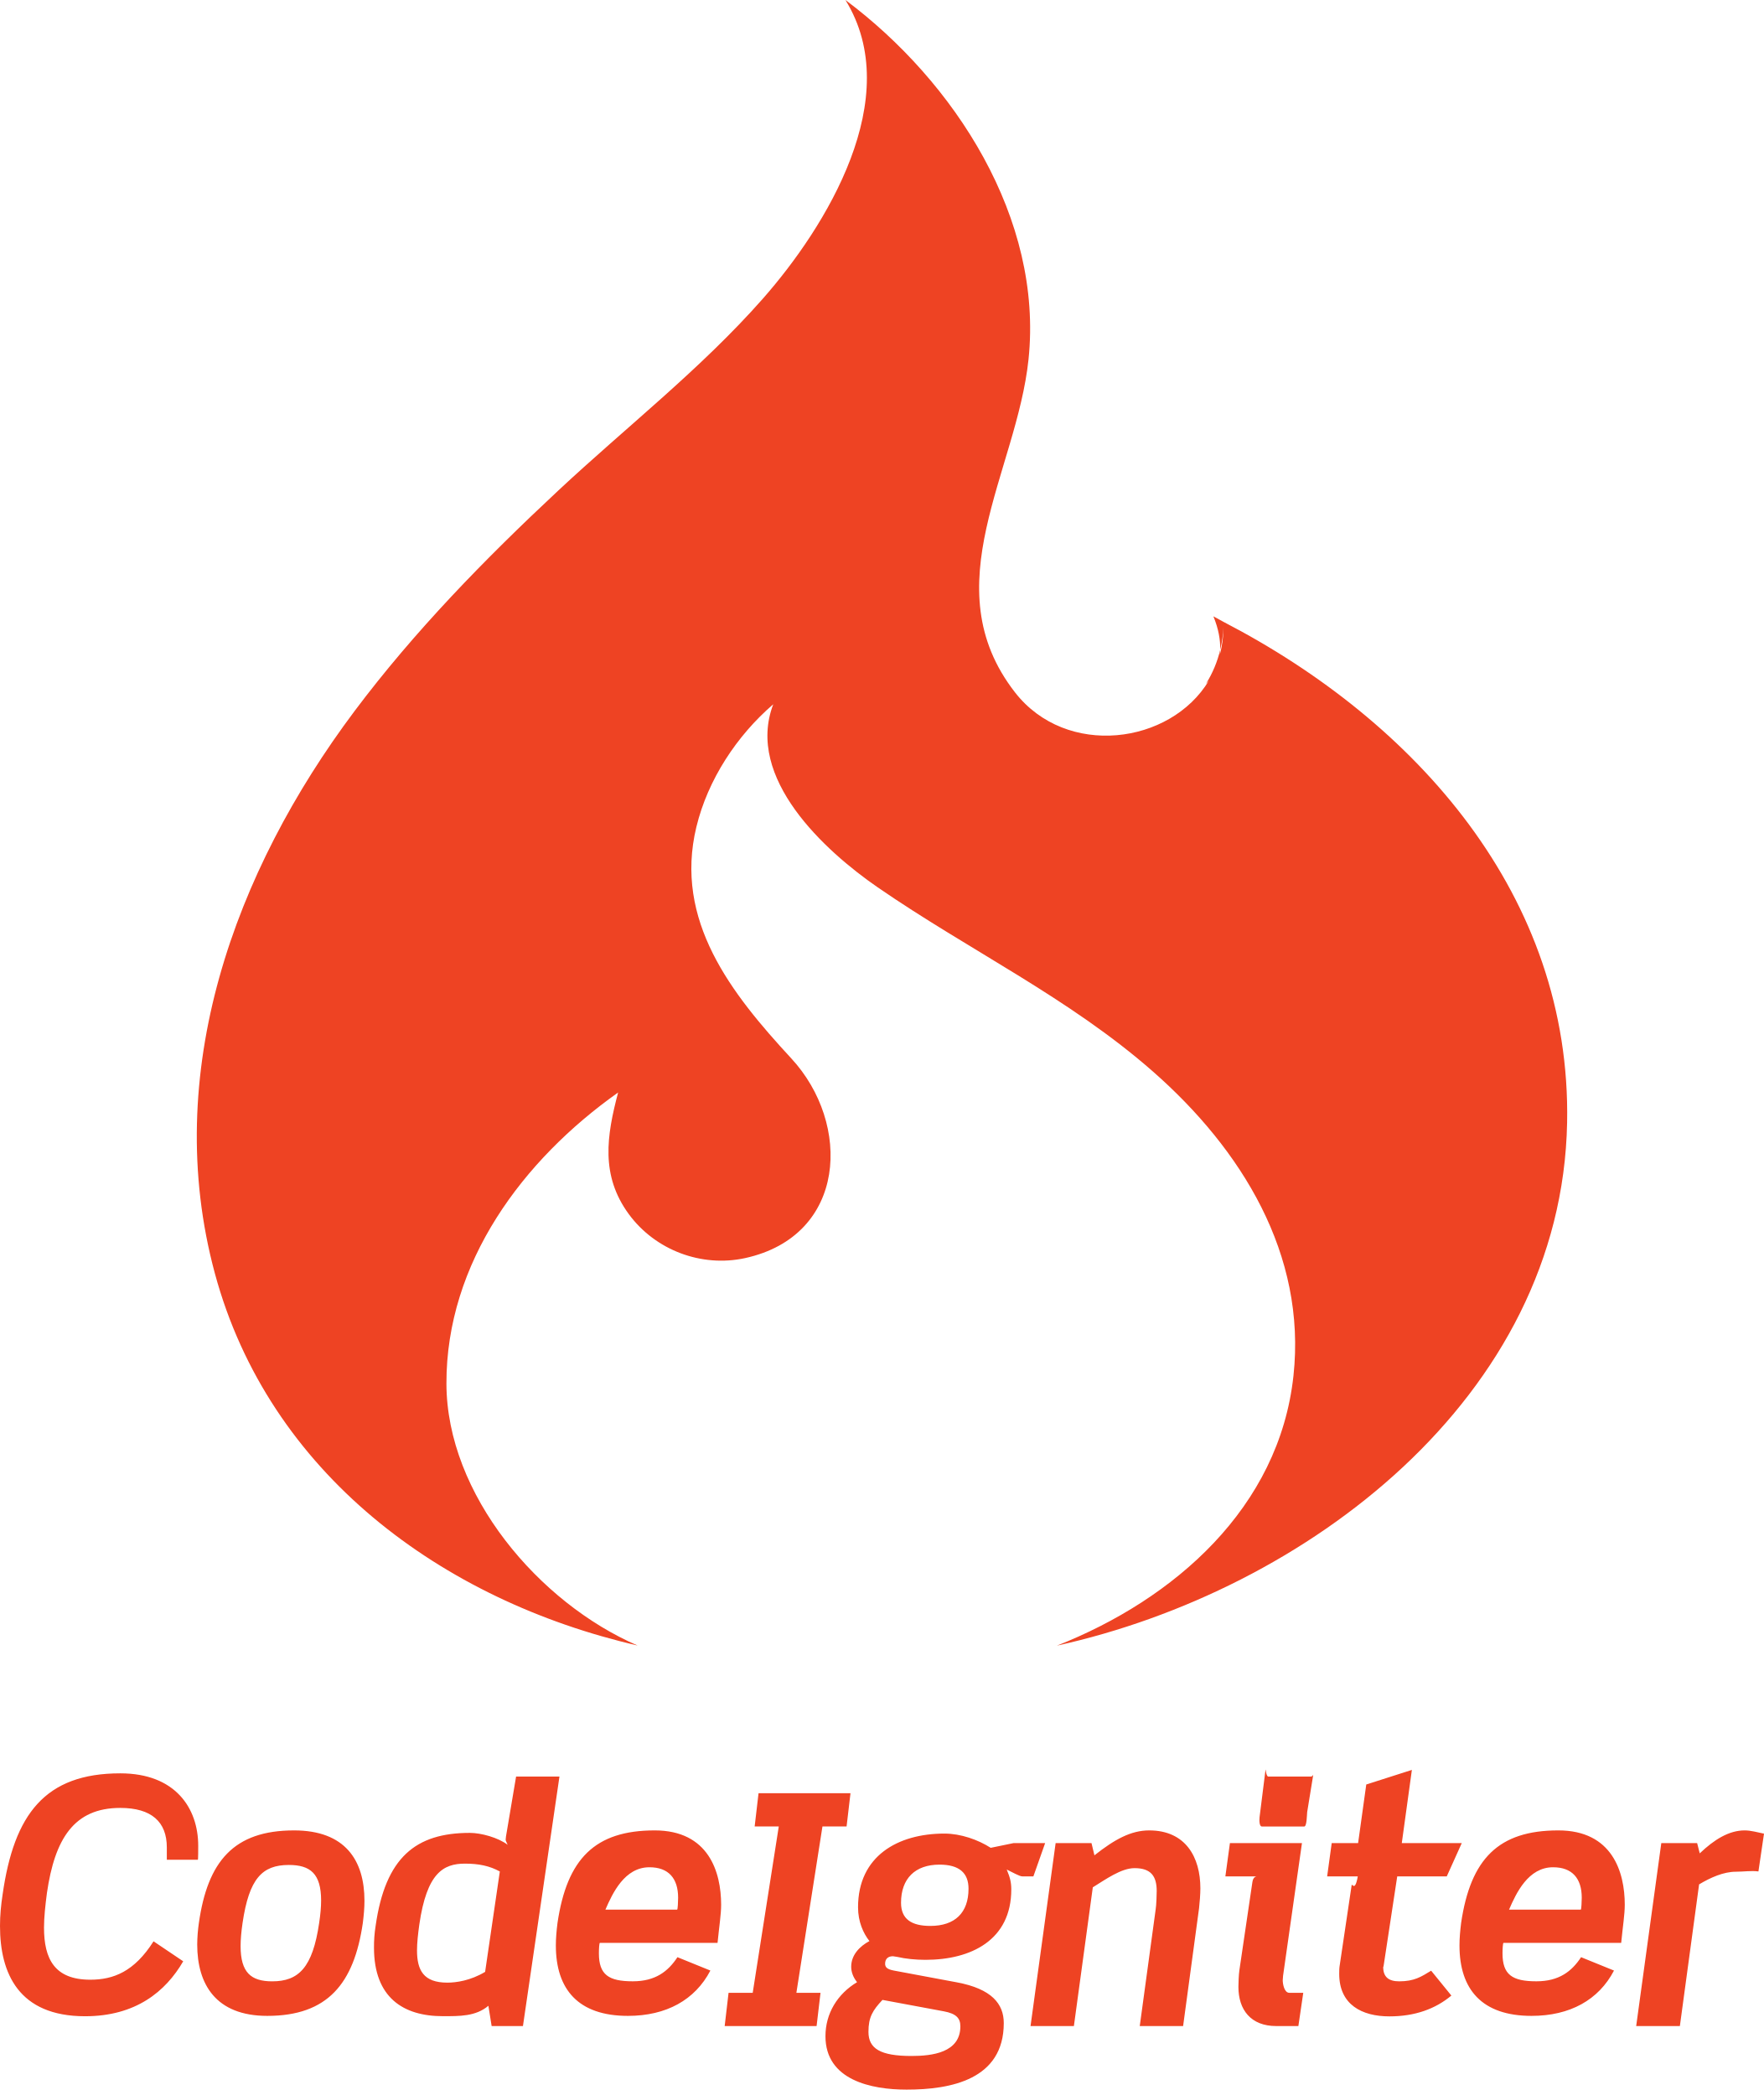
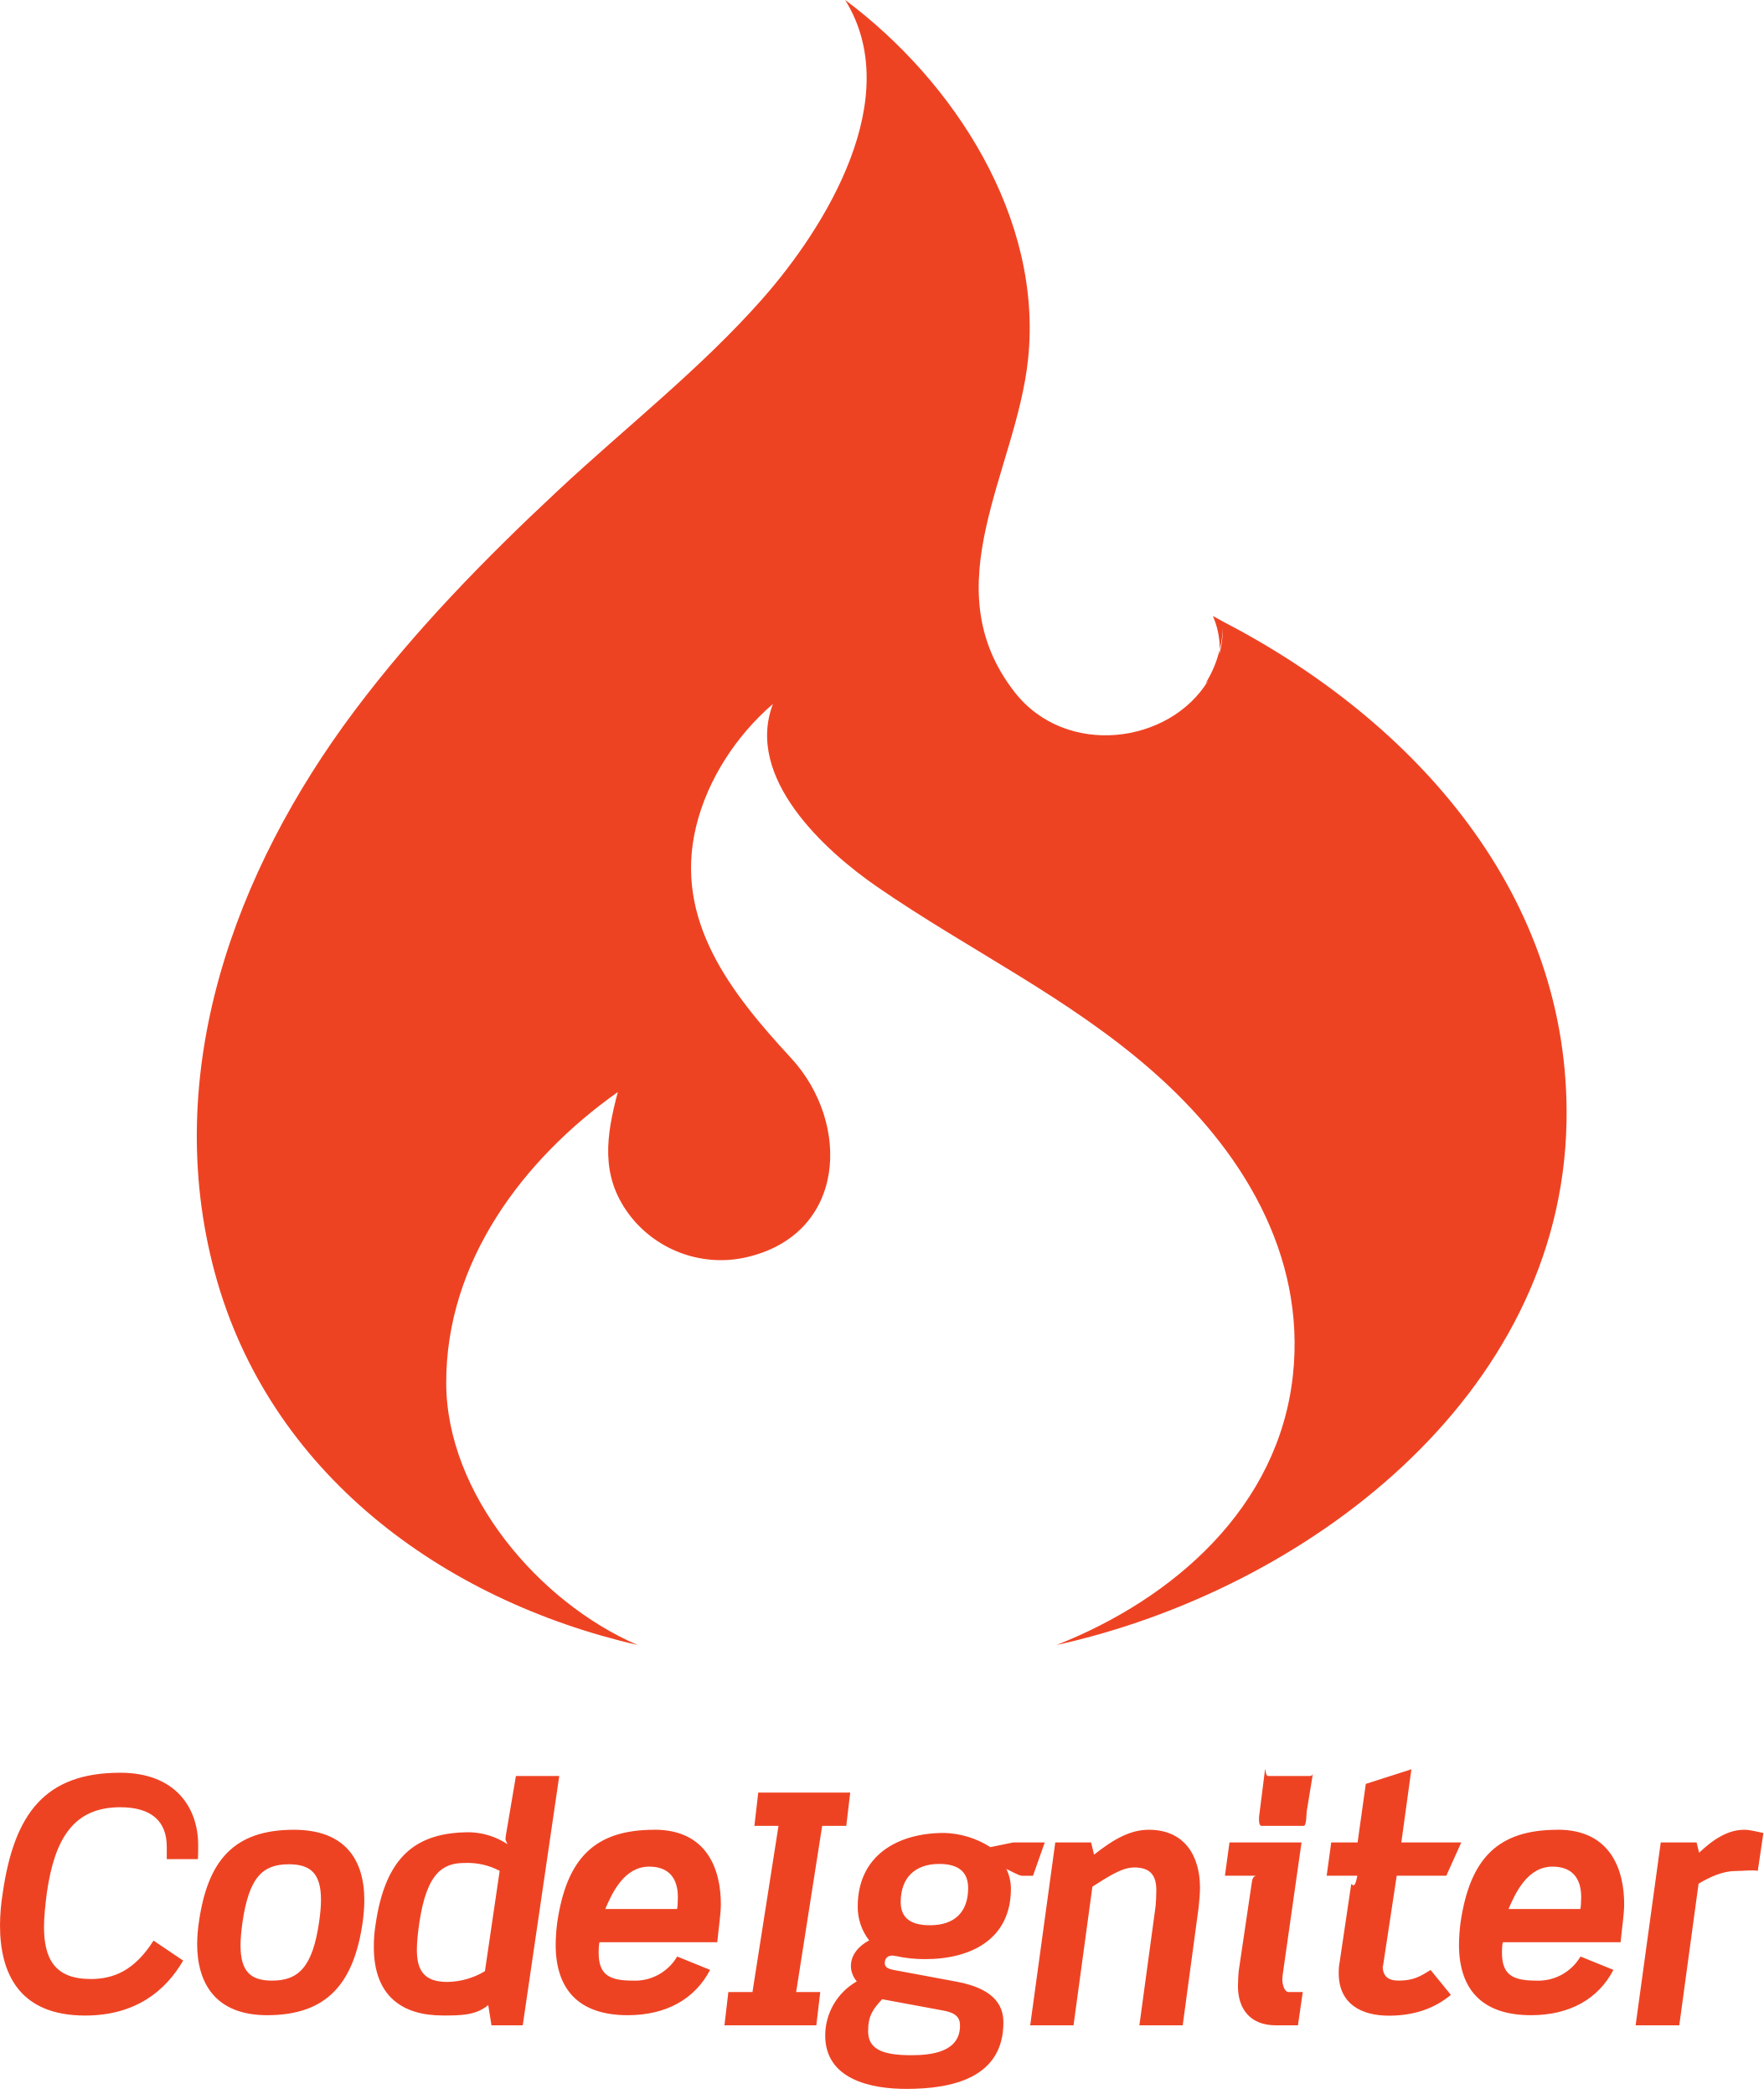
- <svg xmlns="http://www.w3.org/2000/svg" width="2105" height="2500" viewBox="0 0 256 304" preserveAspectRatio="xMinYMin meet">
-   <path d="M13.104 287.306c-5.204 0-6.717-3.03-6.717-7.57 0-1.513.19-3.22.424-5.018 1.14-7.851 3.923-12.343 10.64-12.343 4.543 0 6.758 2.032 6.758 5.722v1.799h4.507c.05 0 .05-1.656.05-2.033 0-5.392-3.265-10.506-11.308-10.506-10.929 0-15.423 5.937-17.079 17.576-.237 1.562-.379 3.02-.379 4.576 0 6.86 2.699 13.1 12.349 13.1 7.332 0 11.687-3.575 14.24-7.975l-4.306-2.9c-2.79 4.401-5.82 5.572-9.179 5.572zm29.57-21.668c-8.754 0-12.536 4.492-13.813 13.432a23.325 23.325 0 0 0-.24 3.124c0 5.77 2.697 10.362 10.17 10.362 8.754 0 12.587-4.685 13.864-13.486.142-1.134.237-2.175.237-3.215.002-5.865-2.788-10.217-10.218-10.217zm3.643 13.435c-.947 6.483-2.979 8.47-6.814 8.47-3.073 0-4.586-1.278-4.586-5.11 0-.947.096-2.081.284-3.36.947-6.433 2.839-8.42 6.718-8.42 3.123 0 4.682 1.277 4.682 5.156 0 .946-.096 2.035-.284 3.264zm28.58-21.246l-1.465 8.685c-.094.755-.046.504.24 1.214-1.372-1.04-3.834-1.728-5.49-1.728-7.854 0-12.252 3.555-13.67 13.49a19.414 19.414 0 0 0-.237 3.171c0 7.241 4.257 9.94 9.98 9.94 2.416 0 4.78.05 6.623-1.509l.471 2.943h4.543l5.298-36.206h-6.293zm-4.494 28.342c-2.127 1.274-4.207 1.562-5.484 1.562-3.454 0-4.4-1.799-4.4-4.683 0-1.089.142-2.363.333-3.739 1.086-7.521 3.5-8.848 6.623-8.848 2.032 0 3.592.333 5.062 1.139l-2.134 14.569zm24.603-20.531c-8.66 0-12.725 4.113-14.099 13.432-.144 1.137-.239 2.226-.239 3.266 0 6.387 3.266 10.22 10.454 10.22 5.583 0 9.75-2.32 11.972-6.578l-4.779-1.94c-1.37 2.08-3.215 3.5-6.48 3.5-3.5 0-4.92-.942-4.92-4.065 0-.616.048-1.511.143-1.511h17.076c.24-2.414.52-4.12.52-5.535 0-4.728-1.796-10.79-9.648-10.79zm3.263 11.499H87.861c1.043-2.414 2.79-6.15 6.387-6.15 2.79 0 4.164 1.631 4.164 4.422-.003.473-.046 1.728-.143 1.728zm24.591-12.069l.567-4.827h-13.343l-.565 4.827h3.5l-3.782 24.137h-3.505l-.564 4.828h13.34l.57-4.828h-3.503l3.783-24.137h3.502zm27.11 7.241l1.705-4.827h-4.589l-3.309.683c-1.846-1.18-4.354-2.066-6.717-2.066-6.768 0-12.537 3.268-12.537 10.697 0 2.084.756 3.766 1.653 4.903-1.416.755-2.647 2.02-2.647 3.726 0 .756.282 1.53.852 2.238-2.841 1.706-4.586 4.533-4.586 7.842 0 6.39 6.669 7.753 11.778 7.753 6.433 0 14.099-1.47 14.099-9.655 0-2.79-1.75-4.97-6.812-5.916l-9.13-1.706c-1.04-.191-1.277-.522-1.277-.995 0-.71.43-1.086 1.136-1.086l.616.094c1.23.283 2.65.427 4.115.427 6.578 0 12.443-2.84 12.443-10.22 0-1.042-.188-1.747-.661-2.884.803.38 1.846.995 2.268.995h1.6v-.003zm-13.007 19.583c1.796.333 2.41.994 2.41 2.177 0 3.833-4.116 4.306-7.095 4.306-4.542 0-6.244-1.086-6.244-3.502 0-2.13.613-3.121 2.035-4.637l8.894 1.656zM135.02 279.5c-2.744 0-4.258-.992-4.258-3.36 0-3.5 2.035-5.535 5.583-5.535 2.839 0 4.212 1.183 4.212 3.498 0 3.502-1.989 5.397-5.537 5.397zm31.757-13.862c-2.65 0-5.013 1.3-7.948 3.616l-.425-1.772h-5.206l-3.642 26.55h6.292l2.745-20.134c1.846-1.135 4.115-2.783 6.055-2.783 2.364 0 3.218 1.141 3.218 3.316 0 .521-.05 2.064-.145 2.631l-2.315 16.97h6.293l2.315-17.108c.096-.8.19-2.119.19-2.874.003-4.5-2.129-8.412-7.427-8.412zm19.38 21.743l.048-.65 2.742-19.249h-10.456l-.659 4.827h4.586c-.379 0-.615.423-.661.804l-1.893 12.82c-.094.617-.14 1.901-.14 2.418 0 3.311 1.796 5.682 5.484 5.682h3.218l.71-4.828h-2.033c-.712 0-.946-1.257-.946-1.824zm4.067-29.554h-6.15c-.379 0-.379-1.393-.425-.92l-.854 6.802c-.049.428-.049 1.36.33 1.36h6.153c.379 0 .379-1.654.425-2.084l.854-5.25c.048-.473.048.092-.333.092zm12.831 29.715c-1.559 0-2.317-.663-2.317-2.08l.048-.097 1.987-13.056h7.19l2.175-4.827h-8.704l1.465-10.623-6.62 2.117-1.185 8.506h-3.831l-.661 4.827h4.446c-.425 2.414-.852.848-.898 1.323l-1.704 11.448c-.094.522-.094.9-.094 1.371 0 4.495 3.311 6.177 7.289 6.177 3.688 0 6.669-1.077 8.989-3.02l-2.935-3.61c-1.47.897-2.462 1.544-4.64 1.544zm23.087-21.904c-8.657 0-12.725 4.113-14.098 13.432-.142 1.137-.237 2.226-.237 3.266 0 6.387 3.264 10.22 10.454 10.22 5.583 0 9.75-2.32 11.97-6.578l-4.777-1.94c-1.37 2.08-3.217 3.5-6.483 3.5-3.498 0-4.92-.942-4.92-4.065 0-.616.051-1.511.146-1.511h17.077c.236-2.414.52-4.12.52-5.535 0-4.728-1.797-10.79-9.652-10.79zm3.266 11.499H219c1.04-2.414 2.788-6.15 6.387-6.15 2.79 0 4.164 1.631 4.164 4.422-.003.473-.049 1.728-.143 1.728zm23.797-11.5c-2.271 0-4.4 1.302-6.53 3.332l-.378-1.487h-5.202l-3.644 26.55h6.34l2.79-20.56c1.657-.991 3.549-1.838 5.347-1.838 1.137 0 2.223-.181 3.263-.04l.809-5.485c-.951-.189-1.897-.471-2.795-.471zM92.54 238.81c-14.32-6.19-27.72-21.922-27.752-38.019-.039-17.55 11.083-32.45 24.916-42.242-1.663 6.283-2.57 12.03 1.55 17.65 3.83 5.225 10.538 7.764 16.872 6.386 14.8-3.24 15.479-19.51 6.705-28.989-8.675-9.387-17.067-19.99-13.765-33.603 1.653-6.824 5.843-13.216 11.151-17.785-4.08 10.722 7.514 21.296 15.153 26.563 13.251 9.138 27.79 16.044 39.974 26.756 12.816 11.258 22.28 26.48 20.369 44.135-2.071 19.136-17.277 32.445-34.333 39.164 36.042-7.955 73.283-35.928 74.046-75.9.632-32.885-21.927-58.193-49.872-72.682l-1.46-.797c.767 1.861 1.018 3.444.989 4.861.25-1.045.42-2.119.468-3.227a15.728 15.728 0 0 1-.512 3.9l.044-.673a16.383 16.383 0 0 1-2.069 4.931l.41-.441c-5.575 9.247-20.668 11.255-28.124 1.68-11.986-15.402.251-32.008 1.963-48.318 2.143-20.441-10.676-40.285-26.57-52.16 8.754 14.161-2.779 32.896-12.006 43.37C101.74 53.523 90.859 62 80.982 71.225c-10.61 9.908-20.81 20.345-29.531 31.974-17.442 23.276-28.12 52.55-20.273 81.588 7.842 29.018 32.978 47.49 61.363 54.022z" fill="#EE4323" />
+ <svg xmlns="http://www.w3.org/2000/svg" preserveAspectRatio="xMinYMin meet" viewBox="0 0 256 304">
+   <path fill="#EE4323" d="M13.1 287.3c-5.2 0-6.71-3.02-6.71-7.56 0-1.52.19-3.22.42-5.02 1.14-7.85 3.92-12.35 10.64-12.35 4.54 0 6.76 2.04 6.76 5.73v1.8h4.5c.06 0 .06-1.66.06-2.04 0-5.39-3.27-10.5-11.31-10.5-10.93 0-15.42 5.93-17.08 17.57a29.86 29.86 0 0 0-.38 4.58c0 6.86 2.7 13.1 12.35 13.1 7.33 0 11.69-3.58 14.24-7.98l-4.3-2.9c-2.8 4.4-5.83 5.58-9.19 5.58zm29.57-21.66c-8.75 0-12.53 4.49-13.8 13.43a23.32 23.32 0 0 0-.25 3.12c0 5.77 2.7 10.37 10.17 10.37 8.75 0 12.59-4.69 13.86-13.49.15-1.13.24-2.17.24-3.21 0-5.87-2.79-10.22-10.22-10.22zm3.65 13.43c-.95 6.49-2.98 8.47-6.82 8.47-3.07 0-4.58-1.28-4.58-5.1 0-.95.1-2.09.28-3.37.95-6.43 2.84-8.42 6.72-8.42 3.12 0 4.68 1.28 4.68 5.16 0 .94-.1 2.03-.28 3.26zm28.58-21.24l-1.47 8.68c-.1.76-.04.5.24 1.22a10.45 10.45 0 0 0-5.49-1.73c-7.85 0-12.25 3.55-13.67 13.49a19.41 19.41 0 0 0-.24 3.17c0 7.24 4.26 9.94 9.98 9.94 2.42 0 4.78.05 6.63-1.51l.47 2.94h4.54l5.3-36.2h-6.3zm-4.5 28.34a10.86 10.86 0 0 1-5.48 1.56c-3.46 0-4.4-1.8-4.4-4.68 0-1.1.14-2.37.33-3.74 1.09-7.52 3.5-8.85 6.62-8.85a10 10 0 0 1 5.07 1.14l-2.14 14.57zM95 265.64c-8.65 0-12.72 4.11-14.1 13.43a26.2 26.2 0 0 0-.23 3.27c0 6.38 3.26 10.22 10.45 10.22 5.58 0 9.75-2.32 11.97-6.58l-4.78-1.94a7.1 7.1 0 0 1-6.48 3.5c-3.5 0-4.92-.94-4.92-4.07 0-.61.05-1.5.15-1.5h17.07c.24-2.42.52-4.13.52-5.54 0-4.73-1.8-10.8-9.64-10.8zm3.27 11.5h-10.4c1.03-2.42 2.78-6.15 6.38-6.15 2.79 0 4.16 1.63 4.16 4.42 0 .47-.04 1.73-.14 1.73zm24.59-12.07l.57-4.83h-13.35l-.56 4.83h3.5l-3.78 24.13h-3.5l-.57 4.83h13.34l.57-4.83h-3.5l3.78-24.13h3.5zm27.11 7.24l1.7-4.83h-4.58l-3.31.68a13.1 13.1 0 0 0-6.72-2.06c-6.77 0-12.54 3.27-12.54 10.7a7.9 7.9 0 0 0 1.66 4.9c-1.42.75-2.65 2.02-2.65 3.73 0 .75.28 1.53.85 2.23a9.05 9.05 0 0 0-4.58 7.84c0 6.4 6.66 7.76 11.77 7.76 6.44 0 14.1-1.47 14.1-9.66 0-2.79-1.75-4.97-6.81-5.91l-9.13-1.7c-1.04-.2-1.28-.53-1.28-1 0-.71.43-1.09 1.14-1.09l.62.1c1.23.28 2.65.42 4.11.42 6.58 0 12.44-2.84 12.44-10.22a6.7 6.7 0 0 0-.66-2.88c.8.38 1.85 1 2.27 1h1.6v-.01zm-13 19.58c1.79.33 2.4 1 2.4 2.18 0 3.83-4.11 4.3-7.1 4.3-4.53 0-6.24-1.08-6.24-3.5 0-2.13.62-3.12 2.04-4.63l8.9 1.65zm-1.95-12.39c-2.74 0-4.26-1-4.26-3.36 0-3.5 2.04-5.54 5.59-5.54 2.83 0 4.2 1.19 4.2 3.5 0 3.5-1.98 5.4-5.53 5.4zm31.76-13.86c-2.65 0-5.02 1.3-7.95 3.61l-.43-1.77h-5.2l-3.64 26.55h6.29l2.74-20.13c1.85-1.14 4.12-2.79 6.06-2.79 2.36 0 3.22 1.15 3.22 3.32 0 .52-.05 2.06-.15 2.63l-2.31 16.97h6.29l2.31-17.1c.1-.8.2-2.13.2-2.88 0-4.5-2.14-8.41-7.43-8.41zm19.38 21.74l.05-.65 2.74-19.25h-10.46l-.66 4.83h4.59c-.38 0-.62.42-.66.8l-1.9 12.82c-.09.62-.14 1.9-.14 2.42 0 3.31 1.8 5.68 5.49 5.68h3.22l.7-4.83h-2.03c-.7 0-.94-1.25-.94-1.82zm4.06-29.55h-6.15c-.37 0-.37-1.4-.42-.92l-.86 6.8c-.04.43-.04 1.36.33 1.36h6.16c.38 0 .38-1.65.42-2.08l.86-5.25c.05-.48.05.09-.34.09zm12.84 29.71c-1.56 0-2.32-.66-2.32-2.08l.05-.1 1.98-13.05h7.2l2.17-4.83h-8.7l1.46-10.62-6.62 2.12-1.19 8.5h-3.83l-.66 4.83h4.45c-.43 2.41-.85.85-.9 1.32l-1.7 11.45c-.1.52-.1.9-.1 1.37 0 4.5 3.31 6.18 7.3 6.18 3.68 0 6.66-1.08 8.98-3.02l-2.94-3.61c-1.47.9-2.46 1.54-4.64 1.54zm23.08-21.9c-8.65 0-12.72 4.11-14.1 13.43a26.56 26.56 0 0 0-.23 3.27c0 6.38 3.26 10.22 10.45 10.22 5.58 0 9.75-2.32 11.97-6.58l-4.78-1.94a7.11 7.11 0 0 1-6.48 3.5c-3.5 0-4.92-.94-4.92-4.07 0-.61.05-1.5.15-1.5h17.07c.24-2.42.52-4.13.52-5.54 0-4.73-1.8-10.8-9.65-10.8zm3.27 11.5H219c1.04-2.42 2.79-6.15 6.39-6.15 2.79 0 4.16 1.63 4.16 4.42 0 .47-.05 1.73-.14 1.73zm23.8-11.5c-2.28 0-4.4 1.3-6.54 3.33l-.37-1.49h-5.2l-3.65 26.55h6.34l2.8-20.56c1.65-.99 3.54-1.84 5.34-1.84 1.13 0 2.22-.18 3.26-.04l.81-5.48c-.95-.19-1.9-.47-2.8-.47zM92.53 238.8c-14.32-6.19-27.72-21.92-27.75-38.02-.04-17.55 11.08-32.45 24.91-42.24-1.66 6.28-2.57 12.03 1.55 17.65a16.69 16.69 0 0 0 16.88 6.39c14.8-3.24 15.48-19.51 6.7-29-8.67-9.38-17.07-19.98-13.76-33.6 1.65-6.82 5.84-13.21 11.15-17.78-4.08 10.72 7.51 21.3 15.15 26.56 13.25 9.14 27.79 16.04 39.97 26.76 12.82 11.25 22.28 26.48 20.37 44.13-2.07 19.14-17.27 32.45-34.33 39.17 36.04-7.96 73.28-35.93 74.05-75.9.63-32.89-21.93-58.2-49.88-72.69l-1.46-.8a11.9 11.9 0 0 1 1 4.87 17 17 0 0 0 .46-3.23 15.73 15.73 0 0 1-.51 3.9l.04-.67a16.38 16.38 0 0 1-2.07 4.93l.41-.44c-5.57 9.24-20.66 11.25-28.12 1.68-11.99-15.4.25-32.01 1.96-48.32C151.41 31.72 138.6 11.87 122.7 0c8.76 14.16-2.78 32.9-12 43.37-8.95 10.15-19.83 18.63-29.7 27.85-10.62 9.91-20.82 20.35-29.54 31.98-17.44 23.27-28.12 52.55-20.27 81.59 7.84 29.01 32.98 47.49 61.36 54.02z" />
</svg>
